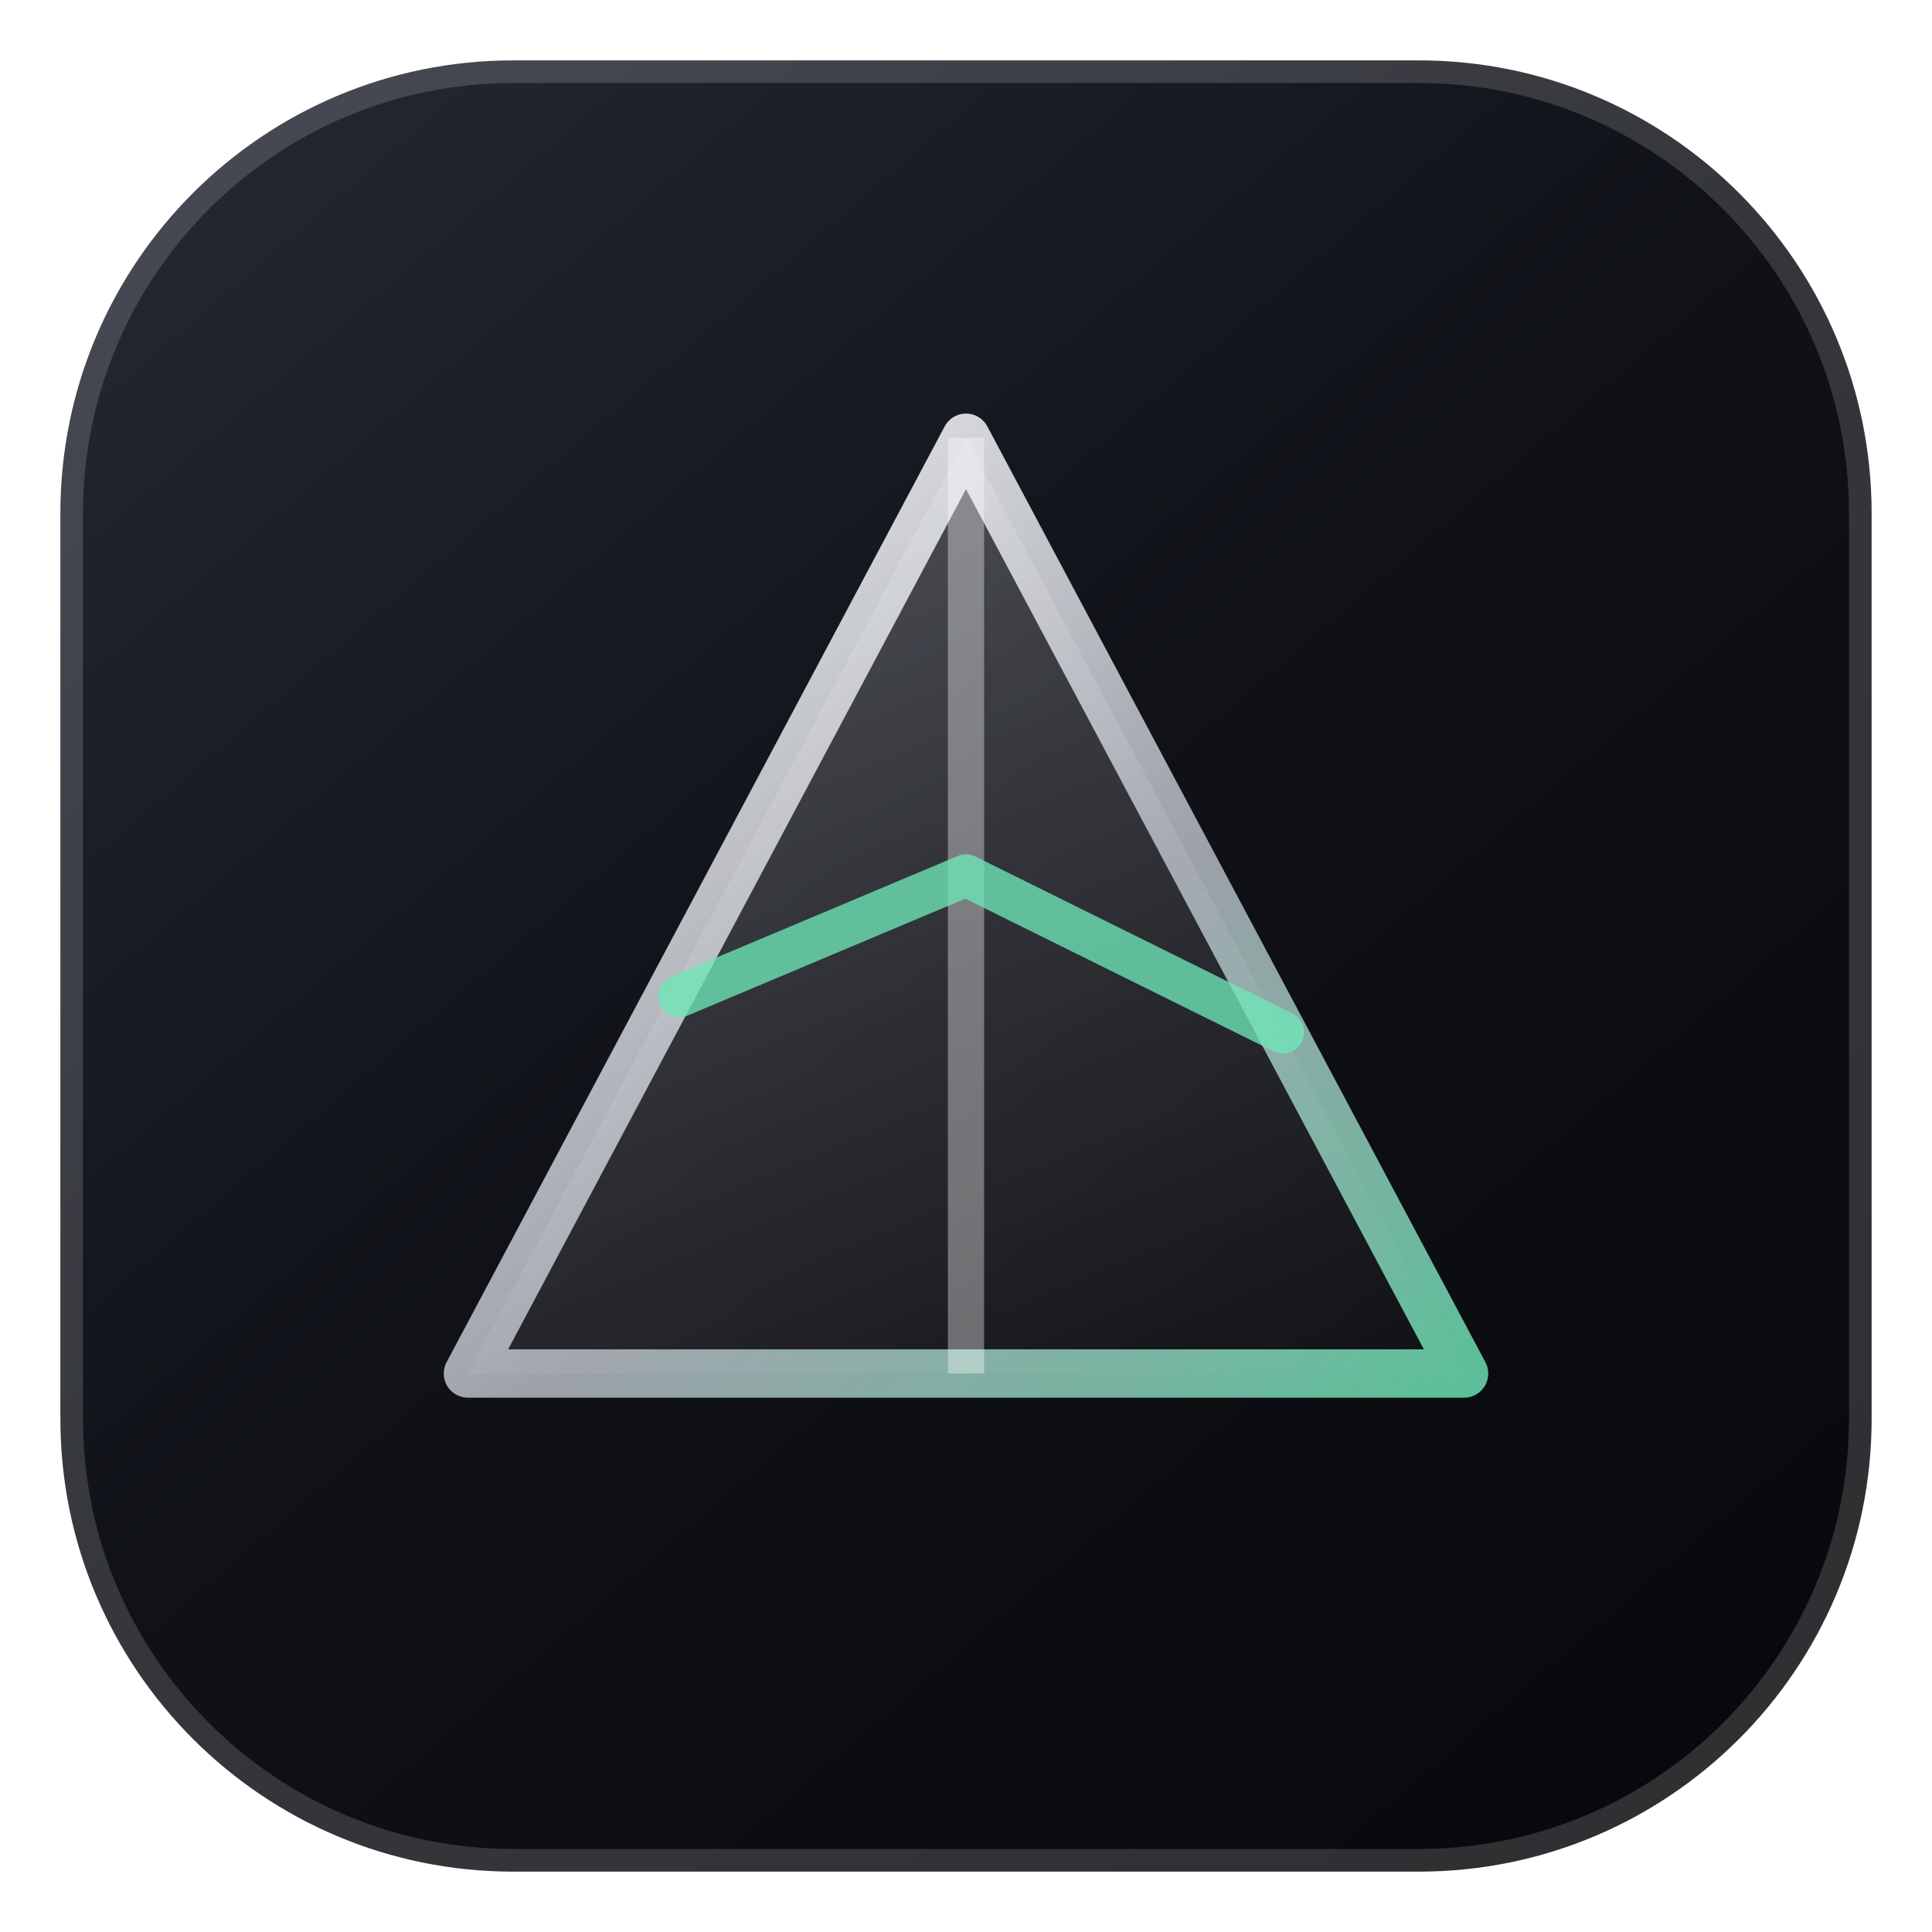
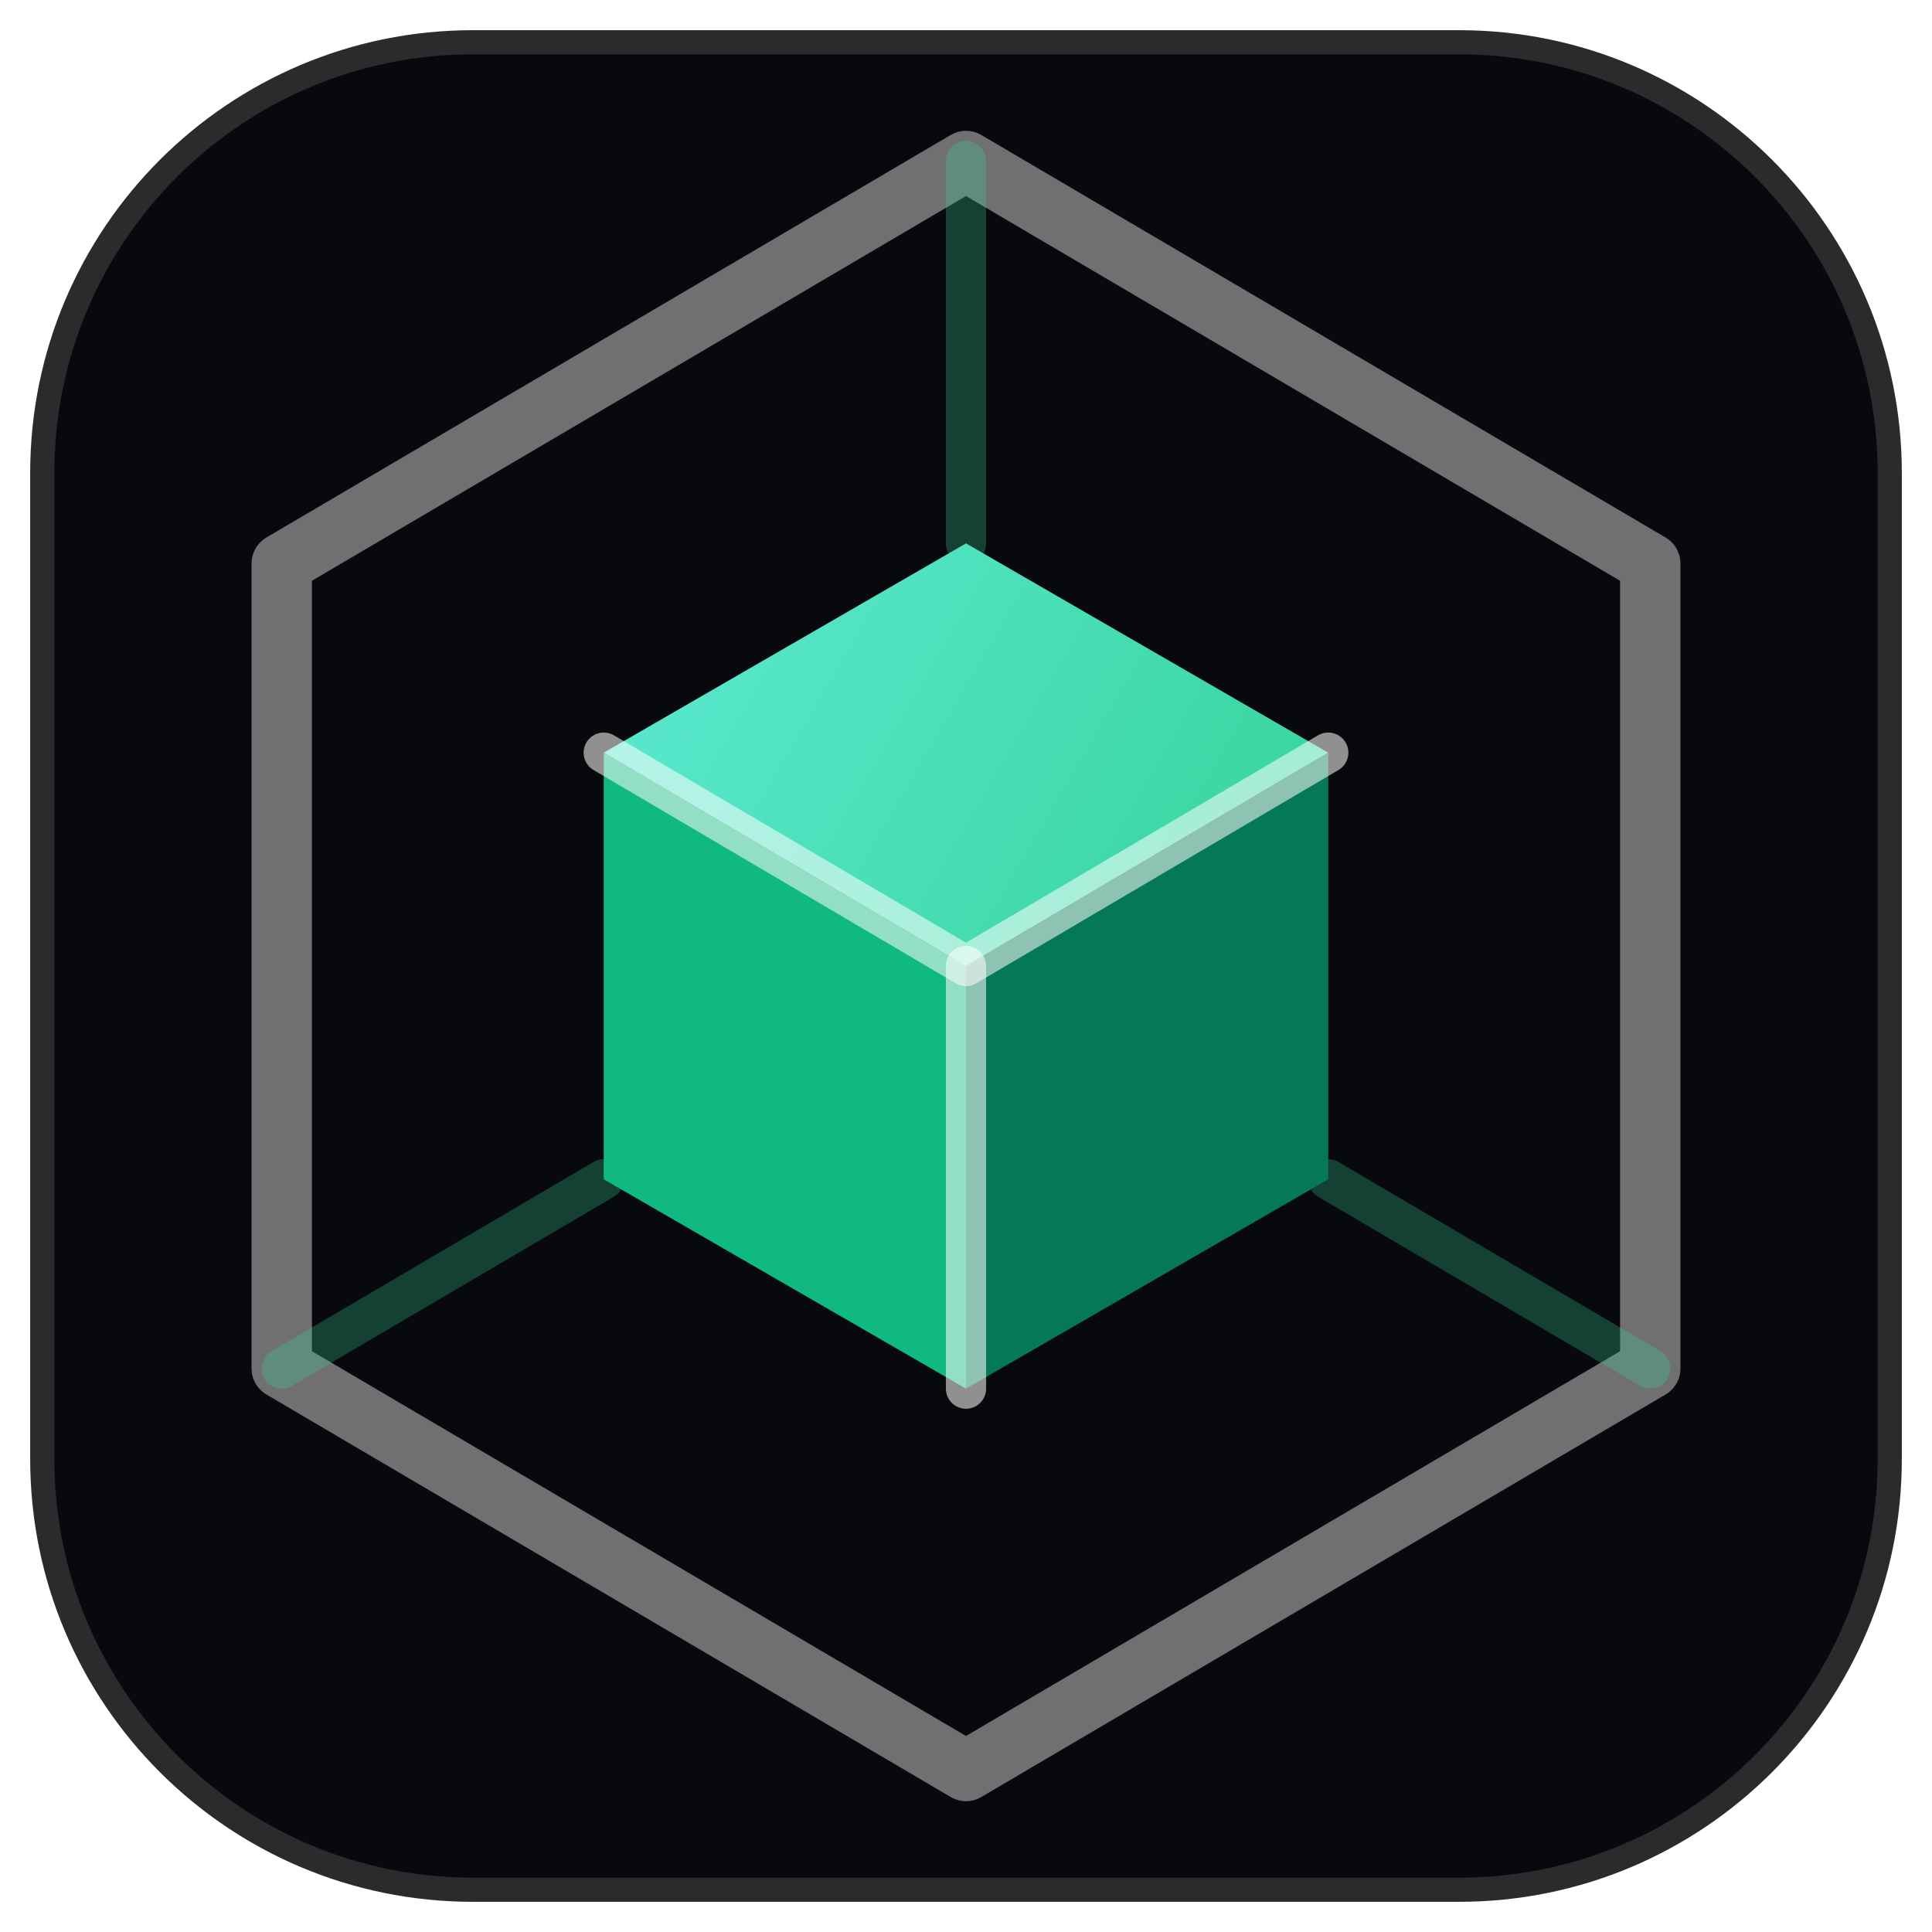
- <svg xmlns="http://www.w3.org/2000/svg" viewBox="0 0 64 64" fill="none">
+ <svg xmlns="http://www.w3.org/2000/svg" viewBox="0 0 48 48" fill="none">
  <defs>
-     <linearGradient id="bg" x1="8" y1="4" x2="56" y2="60" gradientUnits="userSpaceOnUse">
-       <stop offset="0%" stop-color="#232732" />
-       <stop offset="46%" stop-color="#101218" />
-       <stop offset="100%" stop-color="#08090C" />
-     </linearGradient>
-     <linearGradient id="kfOpticalEdge" x1="18" y1="14" x2="46" y2="48" gradientUnits="userSpaceOnUse">
-       <stop offset="0%" stop-color="#FFFFFF" stop-opacity="0.96" />
-       <stop offset="56%" stop-color="#D4D8E2" stop-opacity="0.72" />
-       <stop offset="100%" stop-color="#6EE7B7" stop-opacity="0.82" />
-     </linearGradient>
-     <linearGradient id="kfOpticalFacet" x1="32" y1="15" x2="45" y2="46" gradientUnits="userSpaceOnUse">
-       <stop offset="0%" stop-color="#FFFFFF" stop-opacity="0.22" />
-       <stop offset="100%" stop-color="#FFFFFF" stop-opacity="0.02" />
+     <linearGradient id="tbTopFacet" x1="15" y1="13.5" x2="33" y2="24" gradientUnits="userSpaceOnUse">
+       <stop offset="0%" stop-color="#5EEAD4" />
+       <stop offset="100%" stop-color="#34D399" />
    </linearGradient>
  </defs>
-   <rect x="2" y="2" width="60" height="60" rx="15" fill="url(#bg)" stroke="rgba(255,255,255,0.16)" stroke-width="1.5" />
-   <polygon points="32,14.5 48.5,45.5 15.5,45.5" fill="url(#kfOpticalFacet)" stroke="url(#kfOpticalEdge)" stroke-width="1.6" stroke-linejoin="round" />
-   <line x1="32" y1="14.5" x2="32" y2="45.5" stroke="rgba(255, 255, 255, 0.36)" stroke-width="1.2" />
-   <path d="M22.5 33L32 29L42.5 34.2" stroke="rgba(110, 231, 183, 0.78)" stroke-width="1.4" stroke-linecap="round" stroke-linejoin="round" />
+   <rect x="0.75" y="0.75" width="46.5" height="46.5" rx="11" fill="#08090c" stroke="rgba(255,255,255,0.14)" stroke-width="1.2" />
+   <polygon points="24,4 41,14 41,34 24,44 7,34 7,14" fill="none" stroke="rgba(255,255,255,0.42)" stroke-width="1.5" stroke-linejoin="round" />
+   <line x1="24" y1="4" x2="24" y2="13.5" stroke="rgba(52,211,153,0.28)" stroke-width="1" stroke-linecap="round" />
+   <line x1="41" y1="34" x2="33" y2="29.3" stroke="rgba(52,211,153,0.28)" stroke-width="1" stroke-linecap="round" />
+   <line x1="7" y1="34" x2="15" y2="29.3" stroke="rgba(52,211,153,0.28)" stroke-width="1" stroke-linecap="round" />
+   <polygon points="24,13.5 33,18.7 24,24 15,18.7" fill="url(#tbTopFacet)" />
+   <polygon points="15,18.7 24,24 24,34.5 15,29.3" fill="#10B981" />
+   <polygon points="24,24 33,18.7 33,29.3 24,34.5" fill="#047857" />
+   <polyline points="15,18.7 24,24 33,18.7" fill="none" stroke="rgba(255,255,255,0.55)" stroke-width="1" stroke-linecap="round" stroke-linejoin="round" />
+   <line x1="24" y1="24" x2="24" y2="34.5" stroke="rgba(255,255,255,0.55)" stroke-width="1" stroke-linecap="round" />
</svg>
